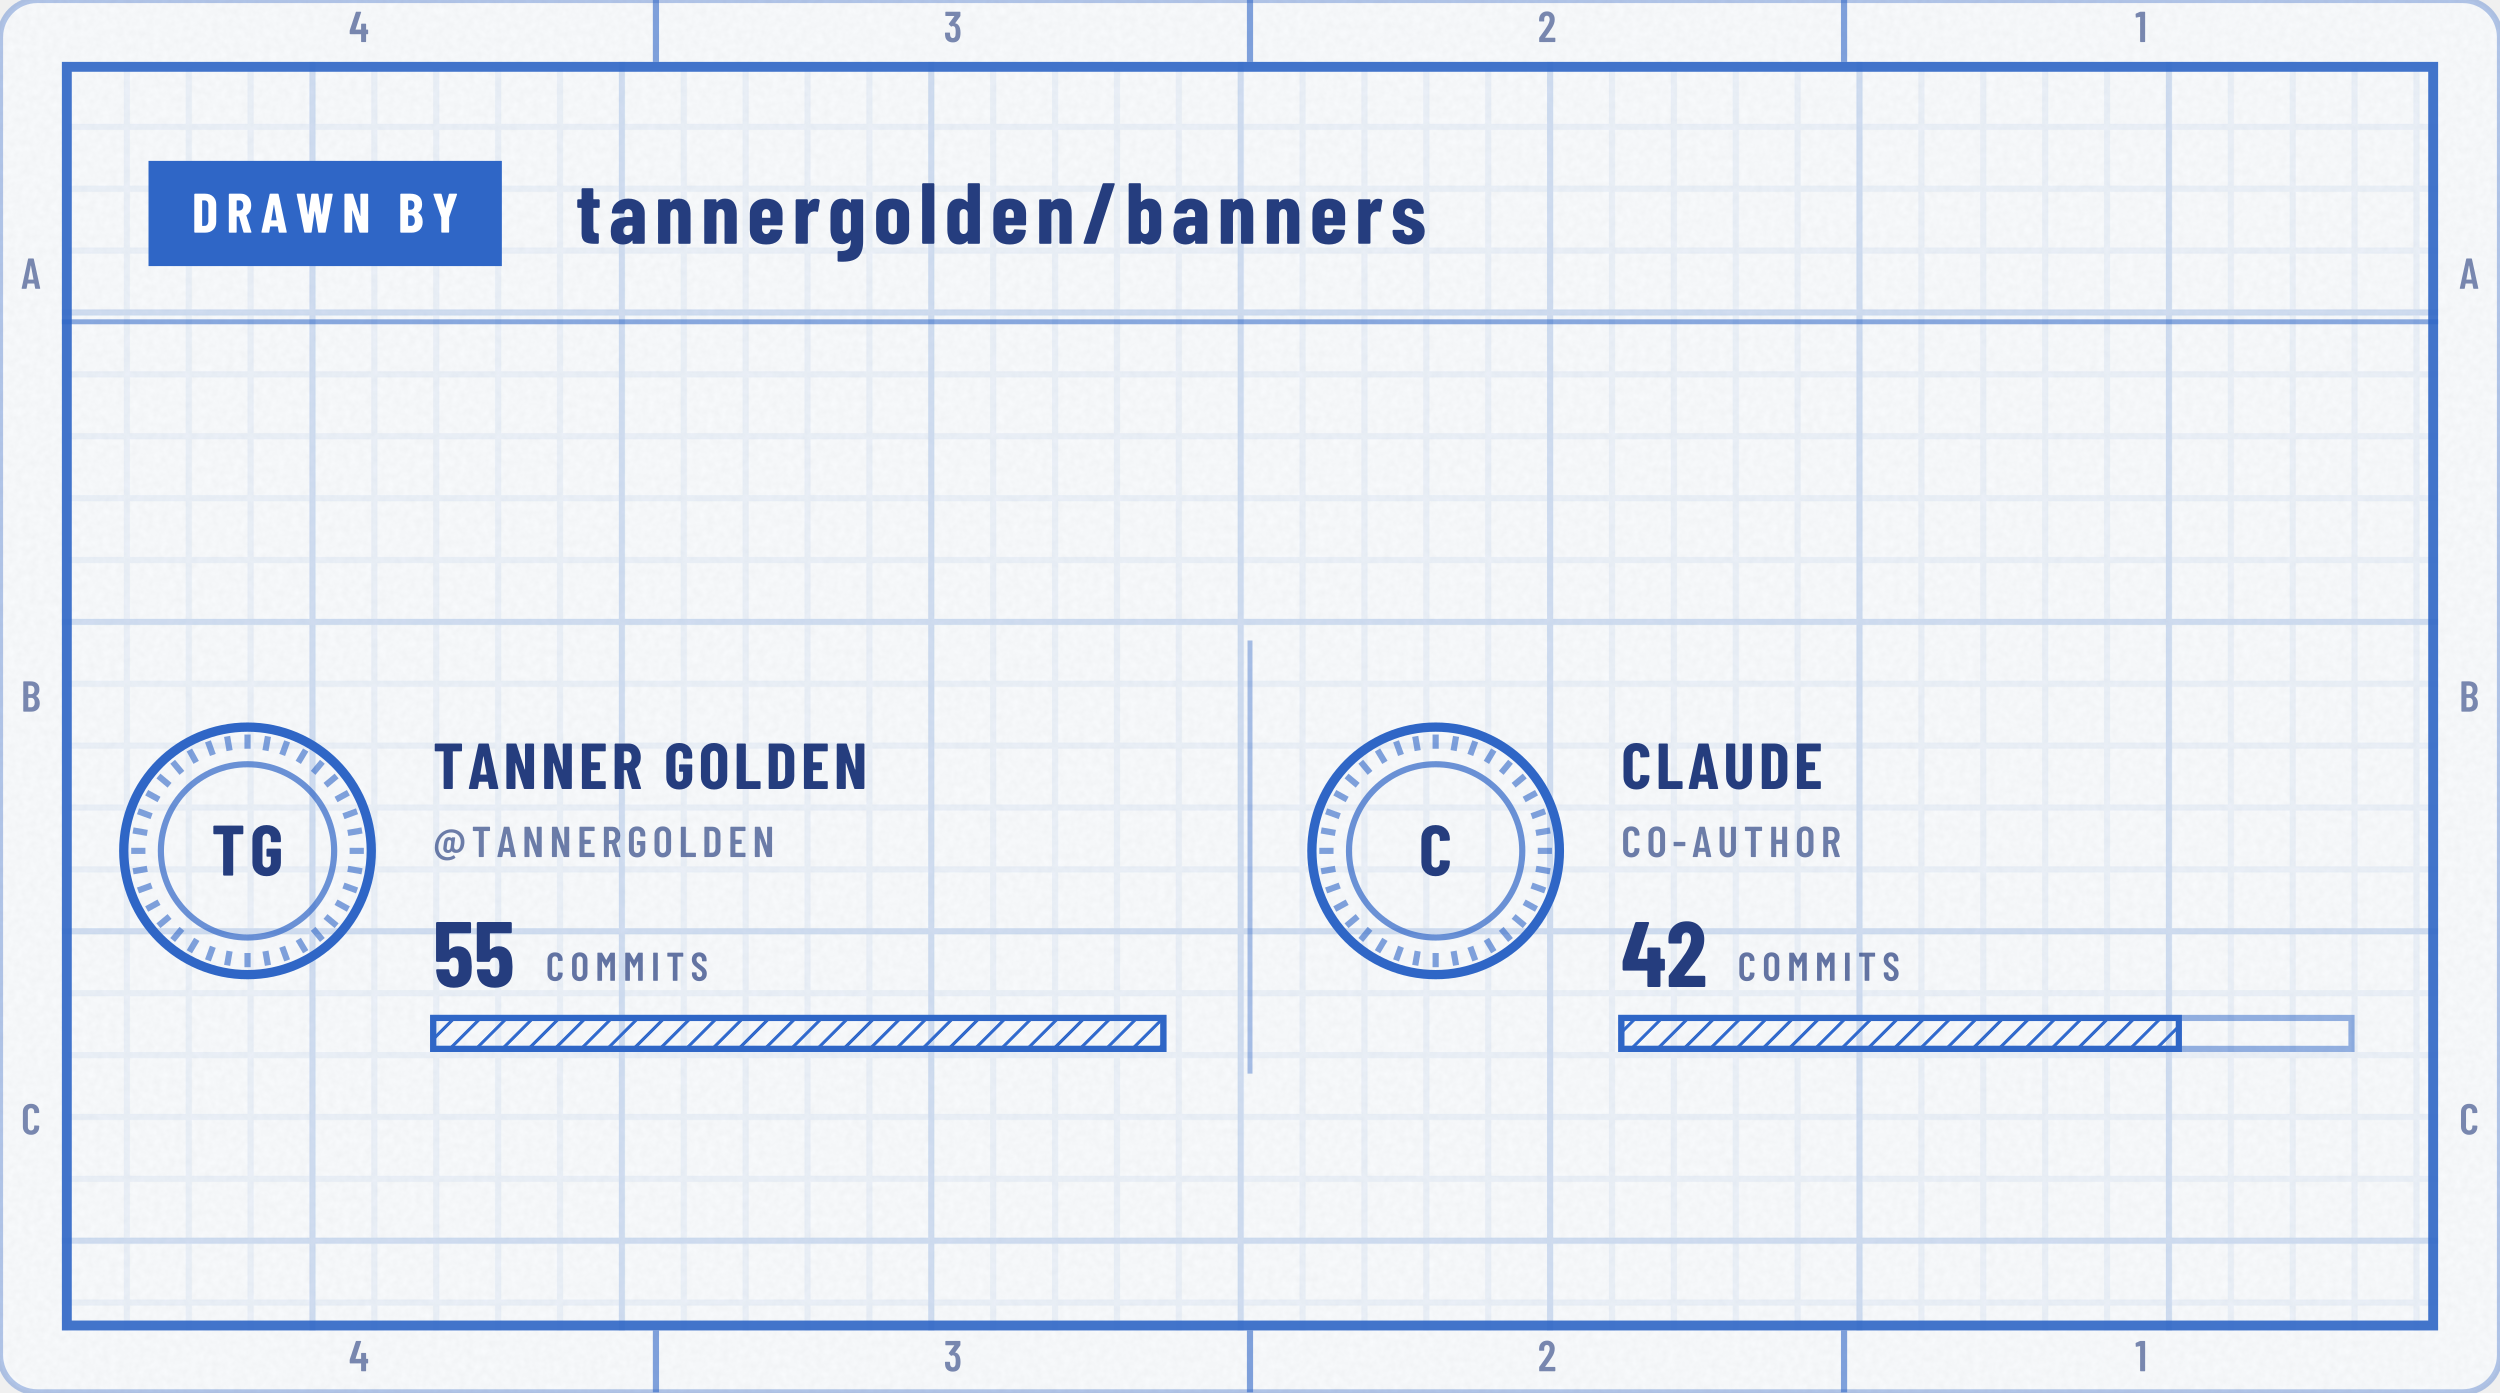
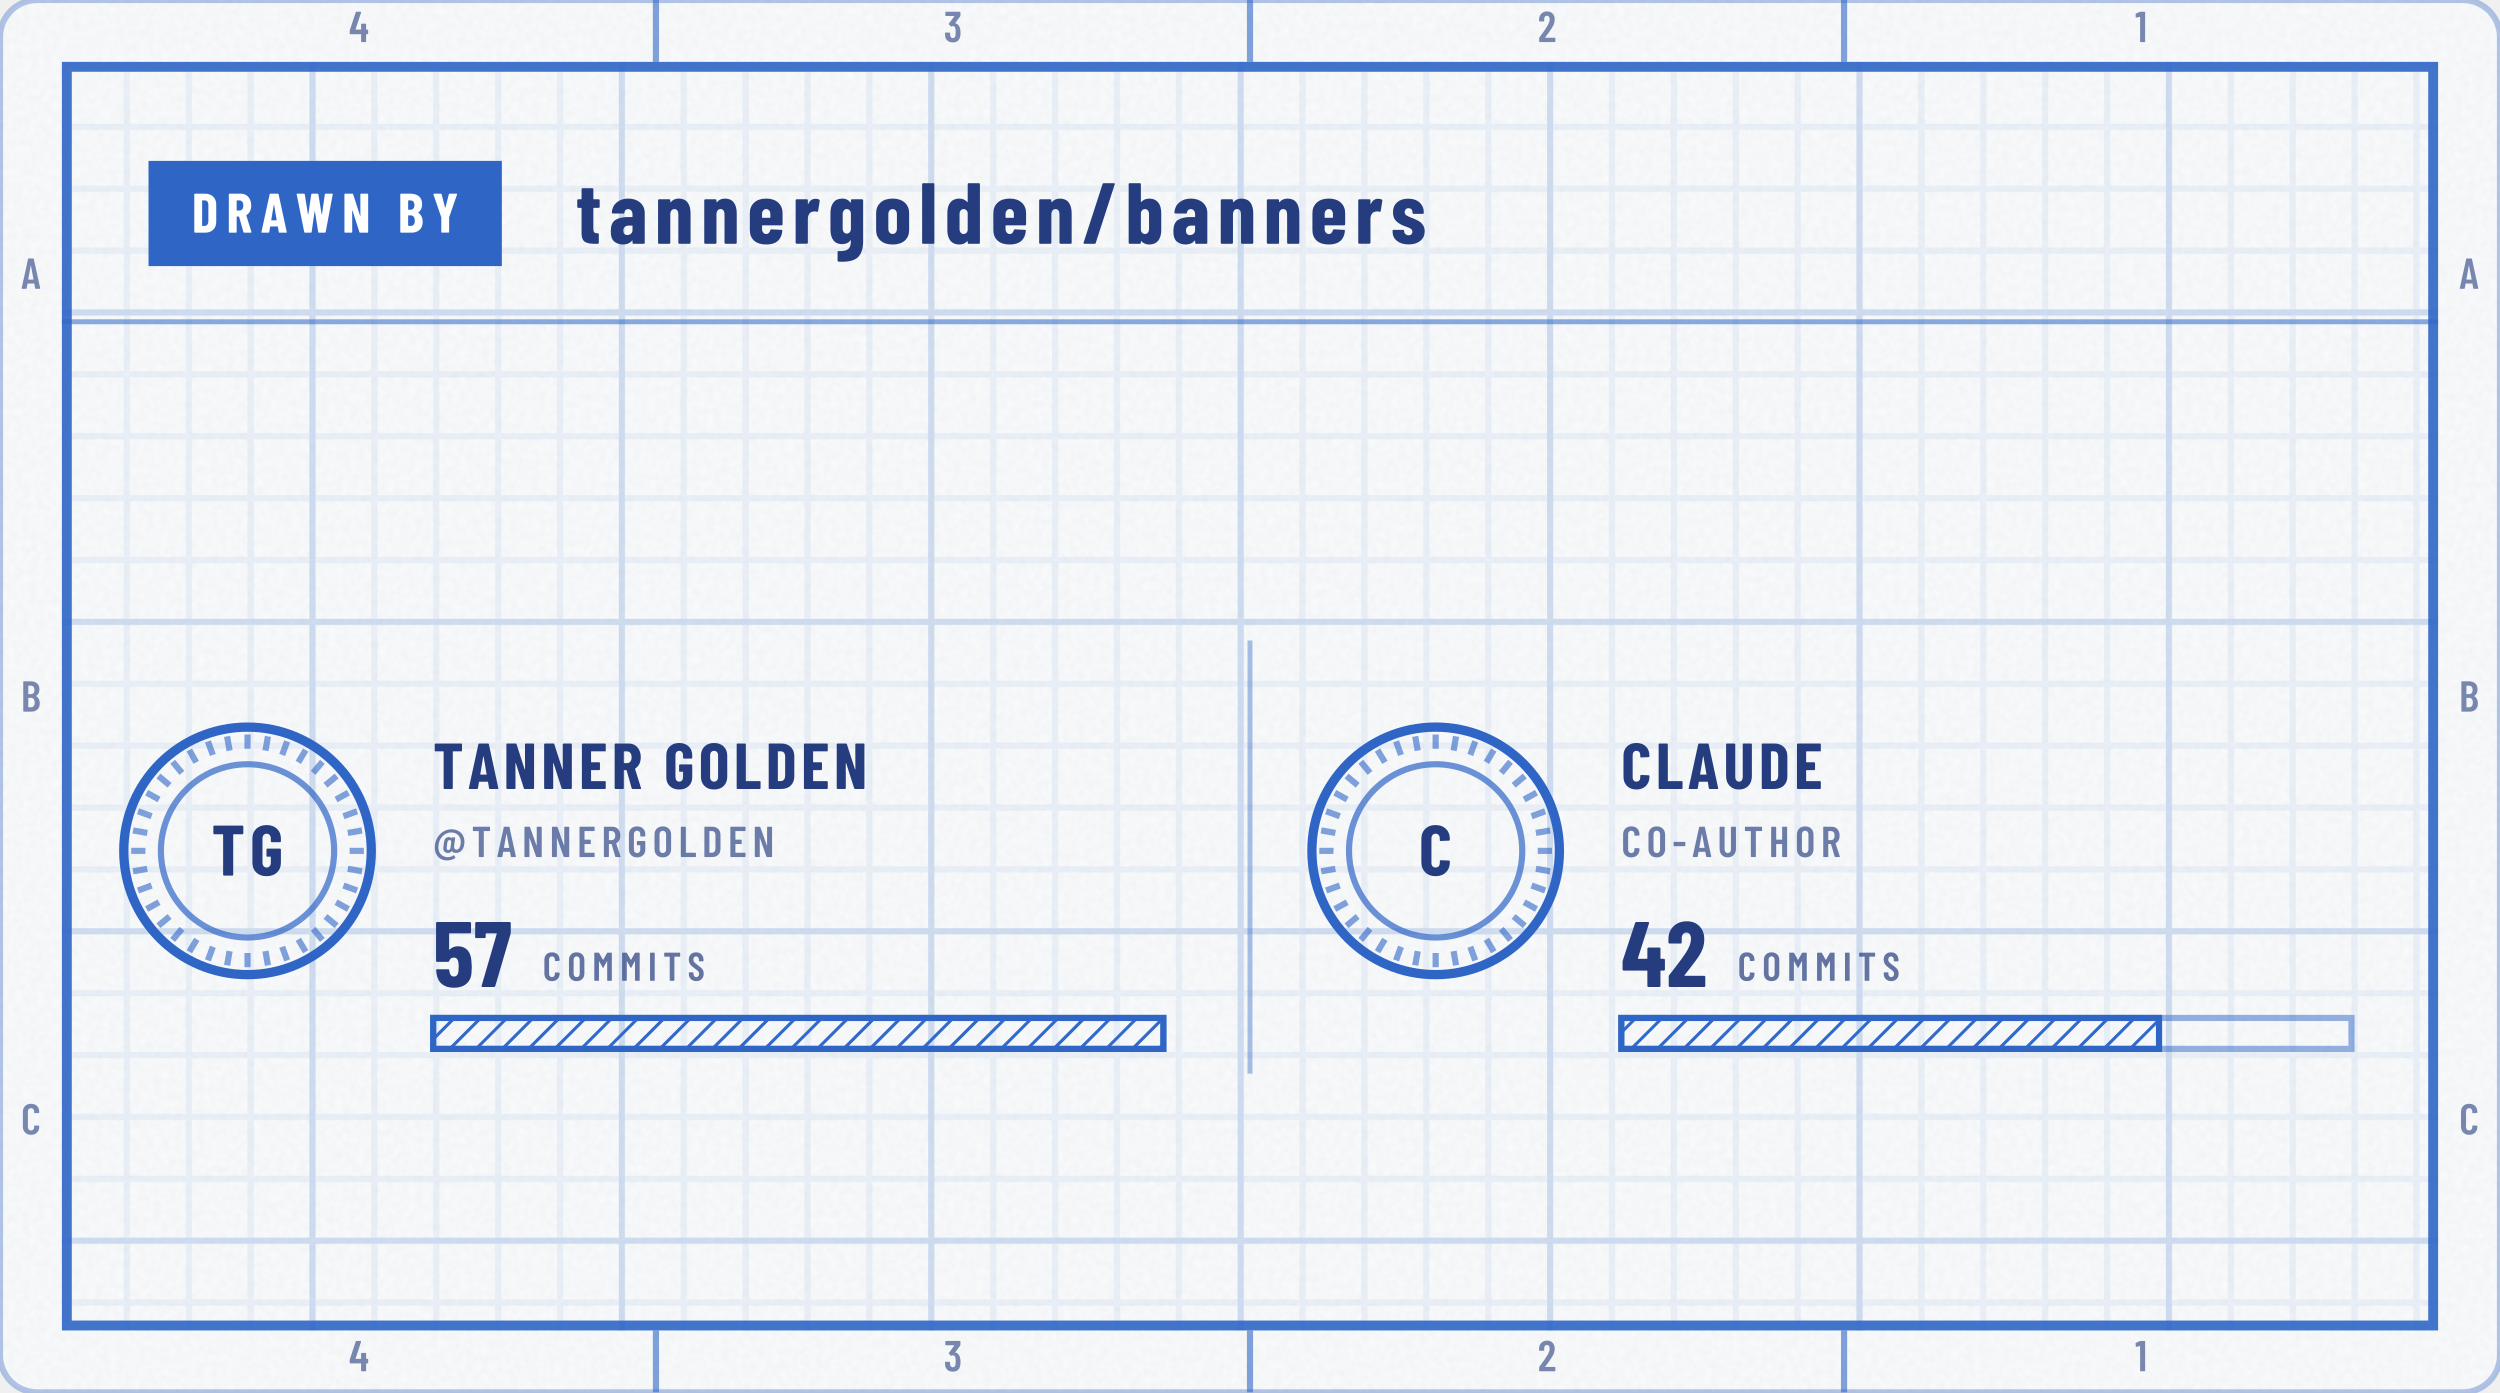
<svg xmlns="http://www.w3.org/2000/svg" width="404" height="225" viewBox="0 0 404 225" role="img" aria-labelledby="t d">
  <defs>
    <clipPath id="kc1">
      <rect x="0" y="0" width="404" height="225" rx="6" />
    </clipPath>
    <filter id="kn2" x="0" y="0" width="100%" height="100%">
      <feTurbulence type="fractalNoise" baseFrequency=".85" numOctaves="2" stitchTiles="stitch" />
      <feColorMatrix values="0 0 0 0 0 0 0 0 0 0 0 0 0 0 0 0 0 0 0.035 0" />
    </filter>
    <pattern id="kp3" width="10" height="10" patternUnits="userSpaceOnUse">
      <path d="M10 .5H.5V10" fill="none" stroke="#2F66C6" stroke-opacity="0.07" />
    </pattern>
    <pattern id="kp4" width="50" height="50" patternUnits="userSpaceOnUse">
      <path d="M50 .5H.5V50" fill="none" stroke="#2F66C6" stroke-opacity="0.14" />
    </pattern>
    <clipPath id="kc5">
      <rect x="10" y="10" width="384" height="205" />
    </clipPath>
    <pattern id="kh6" width="3" height="3" patternUnits="userSpaceOnUse" patternTransform="rotate(45)">
      <path d="M0 0V3" stroke="#2F66C6" stroke-width="1" stroke-opacity="1" />
    </pattern>
    <path id="m45" d="M27 263V339Q27 344 30 348Q34 351 39 351H286Q291 351 294 348Q298 344 298 339V263Q298 258 294 254Q291 251 286 251H39Q34 251 30 254Q27 258 27 263Z" />
    <path id="m49" d="M122 700H218Q223 700 226 696Q230 693 230 688V12Q230 7 226 4Q223 0 218 0H126Q121 0 118 4Q114 7 114 12V576Q114 578 112 580Q111 582 109 581L27 565H24Q13 565 13 576L10 643Q10 653 18 657L107 697Q114 700 122 700Z" />
    <path id="m50" d="M173 100H392Q397 100 400 96Q404 93 404 88V12Q404 7 400 4Q397 0 392 0H43Q38 0 34 4Q31 7 31 12V92Q31 101 36 107L75 160Q114 212 152 266Q189 320 215 363Q273 459 273 522Q273 562 256 585Q238 608 209 608Q180 608 163 586Q146 563 147 526V487Q147 482 144 478Q140 475 135 475H41Q36 475 32 478Q29 482 29 487V530Q33 610 84 659Q134 708 214 708Q293 708 342 656Q390 605 390 521Q390 471 373 422Q356 373 319 317Q294 277 260 229Q225 181 214 166Q184 126 170 106Q168 104 169 102Q170 100 173 100Z" />
    <path id="m51" d="M387 218Q387 169 380 134Q368 66 326 29Q283 -8 210 -8Q134 -8 86 32Q38 73 32 143Q30 165 28 207Q28 219 40 219H132Q144 219 144 207Q146 173 148 156Q153 125 169 108Q185 92 210 92Q234 92 250 108Q266 123 271 152Q276 182 276 230Q276 281 269 315Q263 341 248 355Q233 369 210 369Q195 369 183 360Q177 356 174 356Q172 356 166 360L119 408Q115 412 115 417Q115 421 118 425L243 595Q245 597 244 599Q242 601 239 601H49Q44 601 40 604Q37 608 37 613V688Q37 693 40 696Q44 700 49 700H373Q378 700 382 696Q385 693 385 688V609Q385 602 380 594L266 438Q262 432 268 431Q309 426 338 392Q368 358 378 307Q387 267 387 218Z" />
    <path id="m52" d="M443 275V194Q443 189 440 186Q436 182 431 182H401Q396 182 396 177V12Q396 7 392 4Q389 0 384 0H292Q287 0 284 4Q280 7 280 12V177Q280 182 275 182H29Q24 182 20 186Q17 189 17 194V259Q17 268 19 274L158 690Q161 700 171 700H271Q277 700 280 696Q283 693 281 686L153 293Q152 287 157 287H275Q280 287 280 292V412Q280 417 284 420Q287 424 292 424H384Q389 424 392 420Q396 417 396 412V292Q396 287 401 287H431Q436 287 440 284Q443 280 443 275Z" />
    <path id="m64" d="M722 352Q722 327 719 301Q706 204 655 150Q604 95 529 95Q465 95 431 135Q427 138 424 134Q409 113 387 104Q365 94 343 94Q292 94 262 124Q233 154 233 201Q233 218 238 250L242 283Q244 307 250 347Q268 461 367 461Q380 461 394 456Q409 451 421 440Q428 435 428 442V444Q429 455 441 455H497Q509 455 508 442L484 258Q483 252 483 240Q483 206 499 188Q515 170 541 170Q577 170 602 206Q626 243 634 303Q637 326 637 346Q637 413 609 463Q581 513 530 540Q480 567 414 567Q342 567 279 530Q216 492 174 426Q132 359 122 275Q119 251 119 229Q119 156 149 104Q179 51 228 24Q277 -3 333 -3Q408 -3 468 39Q473 42 476 42Q482 42 485 36L511 -6Q513 -9 513 -14Q513 -19 508 -23Q472 -48 424 -63Q375 -78 319 -78Q239 -78 175 -42Q111 -5 74 62Q38 130 38 221Q38 253 42 280Q55 384 109 466Q163 549 246 595Q328 641 422 641Q510 641 578 605Q646 569 684 504Q722 438 722 352ZM400 212 403 233 404 243 414 326 416 343Q419 365 408 379Q398 393 379 393Q360 393 346 379Q332 365 329 343L326 322Q320 283 320 276L312 212Q311 188 321 174Q331 161 350 161Q369 161 382 175Q396 189 400 212Z" />
    <path id="m65" d="M325 11 306 116Q306 121 300 121H154Q148 121 148 116L129 11Q128 0 116 0H25Q11 0 14 13L162 689Q164 700 175 700H281Q292 700 294 689L442 13V9Q442 0 431 0H338Q326 0 325 11ZM171 212H282Q288 212 287 217L229 533Q228 536 226 536Q224 536 223 533L166 217Q165 212 171 212Z" />
    <path id="m66" d="M242 0H66Q61 0 58 4Q54 7 54 12V688Q54 693 58 696Q61 700 66 700H224Q319 700 373 652Q427 604 427 512Q427 409 354 365Q349 362 352 359Q391 334 413 292Q435 250 435 192Q435 100 382 50Q328 0 242 0ZM170 595V409Q170 404 175 404H226Q267 404 290 429Q313 454 313 500Q313 548 290 574Q267 600 226 600H175Q170 600 170 595ZM319 208Q319 260 296 290Q273 319 233 319H175Q170 319 170 314V106Q170 101 175 101H233Q273 101 296 129Q319 157 319 208Z" />
    <path id="m67" d="M42 180V521Q42 607 94 658Q145 708 230 708Q316 708 368 658Q420 607 420 521V509Q420 504 416 500Q413 496 408 496L315 492Q303 492 303 504V529Q303 564 283 586Q263 608 230 608Q198 608 178 586Q158 564 158 529V171Q158 136 178 114Q198 92 230 92Q263 92 283 114Q303 136 303 171V196Q303 201 306 204Q310 208 315 208L408 204Q413 204 416 200Q420 197 420 192V180Q420 95 368 44Q316 -8 230 -8Q145 -8 94 44Q42 95 42 180Z" />
    <path id="m68" d="M54 12V688Q54 693 58 696Q61 700 66 700H237Q323 700 374 648Q426 596 426 509V191Q426 104 374 52Q323 0 237 0H66Q61 0 58 4Q54 7 54 12ZM175 100 235 101Q268 101 288 128Q309 154 310 198V502Q310 547 290 574Q269 600 234 600H175Q170 600 170 595V105Q170 100 175 100Z" />
    <path id="m69" d="M391 600H175Q170 600 170 595V406Q170 401 175 401H303Q308 401 312 398Q315 394 315 389V312Q315 307 312 304Q308 300 303 300H175Q170 300 170 295V105Q170 100 175 100H391Q396 100 400 96Q403 93 403 88V12Q403 7 400 4Q396 0 391 0H66Q61 0 58 4Q54 7 54 12V688Q54 693 58 696Q61 700 66 700H391Q396 700 400 696Q403 693 403 688V612Q403 607 400 604Q396 600 391 600Z" />
    <path id="m71" d="M42 173V527Q42 609 94 658Q145 708 230 708Q315 708 368 658Q420 609 420 526V487Q420 482 416 478Q413 475 408 475H316Q311 475 308 478Q304 482 304 487V528Q304 564 284 586Q263 608 230 608Q197 608 177 586Q157 564 157 528V172Q157 136 177 114Q197 92 230 92Q263 92 284 114Q304 136 304 172V268Q304 273 299 273H238Q233 273 230 276Q226 280 226 285V358Q226 363 230 366Q233 370 238 370H408Q413 370 416 366Q420 363 420 358V173Q420 91 368 42Q315 -8 230 -8Q145 -8 94 42Q42 91 42 173Z" />
    <path id="m72" d="M319 700H411Q416 700 420 696Q423 693 423 688V12Q423 7 420 4Q416 0 411 0H319Q314 0 310 4Q307 7 307 12V295Q307 300 302 300H175Q170 300 170 295V12Q170 7 166 4Q163 0 158 0H66Q61 0 58 4Q54 7 54 12V688Q54 693 58 696Q61 700 66 700H158Q163 700 166 696Q170 693 170 688V406Q170 401 175 401H302Q307 401 307 406V688Q307 693 310 696Q314 700 319 700Z" />
    <path id="m73" d="M54 12V688Q54 693 58 696Q61 700 66 700H158Q163 700 166 696Q170 693 170 688V12Q170 7 166 4Q163 0 158 0H66Q61 0 58 4Q54 7 54 12Z" />
    <path id="m76" d="M54 12V688Q54 693 58 696Q61 700 66 700H158Q163 700 166 696Q170 693 170 688V105Q170 100 175 100H391Q396 100 400 96Q403 93 403 88V12Q403 7 400 4Q396 0 391 0H66Q61 0 58 4Q54 7 54 12Z" />
    <path id="m77" d="M383 700H475Q480 700 484 696Q487 693 487 688V12Q487 7 484 4Q480 0 475 0H383Q378 0 374 4Q371 7 371 12V484Q371 488 369 488Q367 488 365 485L278 327Q273 319 269 319Q265 319 260 327L173 485Q171 488 169 488Q167 488 167 484V12Q167 7 164 4Q160 0 155 0H63Q58 0 54 4Q51 7 51 12V688Q51 693 54 696Q58 700 63 700H155Q165 700 170 692L267 521Q270 517 273 521L368 692Q373 700 383 700Z" />
    <path id="m78" d="M350 700H441Q446 700 450 696Q453 693 453 688V12Q453 7 450 4Q446 0 441 0H336Q326 0 323 10L174 434Q173 437 170 436Q168 436 168 433L169 12Q169 7 166 4Q162 0 157 0H66Q61 0 58 4Q54 7 54 12V688Q54 693 58 696Q61 700 66 700H169Q179 700 182 690L332 269Q333 266 336 266Q338 267 338 270V688Q338 693 342 696Q345 700 350 700Z" />
    <path id="m79" d="M42 182V518Q42 604 94 656Q147 708 233 708Q319 708 372 656Q425 604 425 518V182Q425 96 372 44Q319 -8 233 -8Q147 -8 94 44Q42 96 42 182ZM309 177V523Q309 561 288 584Q267 608 233 608Q199 608 178 584Q158 561 158 523V177Q158 139 178 116Q199 92 233 92Q267 92 288 116Q309 139 309 177Z" />
    <path id="m82" d="M318 10 233 297Q231 301 228 301H175Q170 301 170 296V12Q170 7 166 4Q163 0 158 0H66Q61 0 58 4Q54 7 54 12V688Q54 693 58 696Q61 700 66 700H254Q307 700 348 674Q388 649 410 602Q433 556 433 496Q433 434 409 389Q385 344 342 321Q338 320 339 315L437 14Q438 12 438 9Q438 0 427 0H331Q321 0 318 10ZM170 595V396Q170 391 175 391H236Q272 391 294 419Q317 447 317 495Q317 543 294 572Q272 600 236 600H175Q170 600 170 595Z" />
    <path id="m83" d="M34 173V199Q34 204 38 208Q41 211 46 211H137Q142 211 146 208Q149 204 149 199V179Q149 140 168 116Q188 92 219 92Q250 92 270 114Q290 137 290 174Q290 200 279 219Q268 238 248 255Q228 272 184 304Q134 340 104 368Q73 396 52 436Q32 475 32 527Q32 610 82 659Q132 708 214 708Q297 708 348 656Q399 605 399 520V496Q399 491 396 488Q392 484 387 484H297Q292 484 288 488Q285 491 285 496V522Q285 561 266 584Q246 608 214 608Q184 608 165 586Q146 565 146 527Q146 491 166 466Q187 441 247 397Q308 352 339 324Q370 295 387 261Q404 227 404 180Q404 95 353 44Q302 -8 219 -8Q136 -8 85 42Q34 92 34 173Z" />
    <path id="m84" d="M425 688V612Q425 607 422 604Q418 600 413 600H286Q281 600 281 595V12Q281 7 278 4Q274 0 269 0H177Q172 0 168 4Q165 7 165 12V595Q165 600 160 600H40Q35 600 32 604Q28 607 28 612V688Q28 693 32 696Q35 700 40 700H413Q418 700 422 696Q425 693 425 688Z" />
    <path id="m85" d="M50 194V688Q50 693 54 696Q57 700 62 700H154Q159 700 162 696Q166 693 166 688V182Q166 142 186 117Q206 92 239 92Q272 92 292 117Q312 142 312 182V688Q312 693 316 696Q319 700 324 700H416Q421 700 424 696Q428 693 428 688V194Q428 103 376 48Q324 -8 239 -8Q153 -8 102 48Q50 103 50 194Z" />
    <path id="n47" d="M18 14 237 690Q240 700 250 700H367Q373 700 376 696Q379 693 377 686L158 10Q155 0 145 0H28Q22 0 19 4Q16 7 18 14Z" />
    <path id="n50" d="M200 121H409Q414 121 418 118Q421 114 421 109V12Q421 7 418 4Q414 0 409 0H39Q34 0 30 4Q27 7 27 12V113Q27 122 32 128Q72 181 88 200Q176 313 213 371Q267 457 267 516Q267 550 254 568Q240 587 217 587Q194 587 180 568Q166 550 167 521V480Q167 475 164 472Q160 468 155 468H36Q31 468 28 472Q24 475 24 480V527Q28 609 83 658Q138 708 223 708Q307 708 358 655Q410 602 410 515Q410 463 394 416Q377 369 340 315Q312 274 244 187L197 127Q195 125 196 123Q197 121 200 121Z" />
    <path id="n52" d="M470 292V189Q470 184 466 180Q463 177 458 177H427Q422 177 422 172V12Q422 7 418 4Q415 0 410 0H293Q288 0 284 4Q281 7 281 12V172Q281 177 276 177H26Q21 177 18 180Q14 184 14 189V271Q14 280 16 286L149 690Q152 700 162 700H289Q295 700 298 696Q301 693 299 686L179 310Q178 304 183 304H276Q281 304 281 309V413Q281 418 284 422Q288 425 293 425H410Q415 425 418 422Q422 418 422 413V309Q422 304 427 304H458Q463 304 466 300Q470 297 470 292Z" />
    <path id="n53" d="M416 218Q416 185 413 155Q409 78 358 35Q308 -8 223 -8Q143 -8 94 32Q45 72 35 151L32 179Q32 191 44 191H161Q173 191 174 179Q174 173 176 163Q185 113 223 113Q243 113 256 126Q268 140 272 164Q275 190 275 219Q275 240 271 270Q267 293 254 305Q242 317 223 317Q185 317 174 282Q171 271 161 271H43Q38 271 34 274Q31 278 31 283V688Q31 693 34 696Q38 700 43 700H396Q401 700 404 696Q408 693 408 688V591Q408 586 404 582Q401 579 396 579H177Q172 579 172 574V406Q172 403 174 402Q176 401 178 404Q195 421 218 430Q241 439 267 439Q331 439 370 397Q408 355 412 280Q416 242 416 218Z" />
+     <path id="n55" d="M83 14 246 573Q248 579 242 579H132Q127 579 127 574V539Q127 534 124 530Q120 527 115 527H25Q20 527 16 530Q13 534 13 539L14 688Q14 693 18 696Q21 700 26 700H385Q390 700 394 696Q397 693 397 688V586Q397 582 395 572L230 10Q227 0 217 0H93Q87 0 84 4Q81 8 83 14Z" />
    <path id="n65" d="M325 11 309 107Q309 112 303 112H176Q170 112 170 107L154 11Q153 0 141 0H24Q11 0 14 13L161 689Q163 700 174 700H309Q320 700 322 689L468 13L469 9Q469 0 458 0H338Q326 0 325 11ZM194 221H284Q289 221 288 226L241 499Q240 502 238 502Q236 502 235 499L190 226Q190 221 194 221Z" />
    <path id="n66" d="M245 0H56Q51 0 48 4Q44 7 44 12V688Q44 693 48 696Q51 700 56 700H223Q323 700 380 652Q436 604 436 509Q436 410 368 365Q364 362 367 359Q446 303 446 193Q446 100 390 50Q334 0 245 0ZM185 574V417Q185 412 190 412H226Q260 412 279 434Q298 455 298 494Q298 535 280 557Q261 579 226 579H190Q185 579 185 574ZM305 214Q305 258 286 284Q267 310 235 310H190Q185 310 185 305V127Q185 122 190 122H234Q267 122 286 146Q305 170 305 214Z" />
    <path id="n67" d="M34 189V513Q34 602 88 655Q143 708 233 708Q324 708 378 655Q433 602 433 513V502Q433 497 430 494Q426 490 421 490L304 485Q292 485 292 496V522Q292 551 276 569Q260 587 233 587Q207 587 191 569Q175 551 175 522V177Q175 148 191 130Q207 113 233 113Q260 113 276 130Q292 148 292 177V204Q292 209 296 212Q299 216 304 216L421 211Q426 211 430 208Q433 204 433 199V189Q433 99 378 46Q323 -8 233 -8Q143 -8 88 46Q34 99 34 189Z" />
    <path id="n68" d="M44 12V688Q44 693 48 696Q51 700 56 700H237Q328 700 383 647Q438 594 438 506V194Q438 106 383 53Q328 0 237 0H56Q51 0 48 4Q44 7 44 12ZM190 121 235 122Q262 123 279 145Q296 167 297 203V497Q297 535 280 557Q263 579 234 579H190Q185 579 185 574V126Q185 121 190 121Z" />
    <path id="n69" d="M399 579H190Q185 579 185 574V416Q185 411 190 411H310Q315 411 318 408Q322 404 322 399V302Q322 297 318 294Q315 290 310 290H190Q185 290 185 285V126Q185 121 190 121H399Q404 121 408 118Q411 114 411 109V12Q411 7 408 4Q404 0 399 0H56Q51 0 48 4Q44 7 44 12V688Q44 693 48 696Q51 700 56 700H399Q404 700 408 696Q411 693 411 688V591Q411 586 408 582Q404 579 399 579Z" />
    <path id="n71" d="M34 181V519Q34 605 88 656Q143 708 233 708Q323 708 378 656Q433 604 433 518V480Q433 475 430 472Q426 468 421 468H304Q299 468 296 472Q292 475 292 480V520Q292 550 276 568Q260 587 233 587Q207 587 191 568Q175 550 175 520V180Q175 150 191 132Q207 113 233 113Q260 113 276 132Q292 150 292 180V260Q292 265 287 265H243Q238 265 234 268Q231 272 231 277V366Q231 371 234 374Q238 378 243 378H421Q426 378 430 374Q433 371 433 366V181Q433 95 378 44Q323 -8 233 -8Q143 -8 88 44Q34 95 34 181Z" />
    <path id="n76" d="M44 12V688Q44 693 48 696Q51 700 56 700H173Q178 700 182 696Q185 693 185 688V126Q185 121 190 121H400Q405 121 408 118Q412 114 412 109V12Q412 7 408 4Q405 0 400 0H56Q51 0 48 4Q44 7 44 12Z" />
    <path id="n78" d="M342 700H458Q463 700 466 696Q470 693 470 688V12Q470 7 466 4Q463 0 458 0H326Q316 0 313 10L189 397Q188 400 186 400Q183 399 183 396L184 12Q184 7 180 4Q177 0 172 0H56Q51 0 48 4Q44 7 44 12V688Q44 693 48 696Q51 700 56 700H187Q197 700 200 690L325 303Q326 300 328 300Q331 301 331 304L330 688Q330 693 334 696Q337 700 342 700Z" />
    <path id="n79" d="M34 190V510Q34 600 89 654Q144 708 236 708Q328 708 384 654Q439 600 439 510V190Q439 100 384 46Q328 -8 236 -8Q144 -8 89 46Q34 100 34 190ZM298 184V516Q298 548 281 568Q264 587 236 587Q208 587 192 568Q175 548 175 516V184Q175 152 192 132Q208 113 236 113Q264 113 281 132Q298 152 298 184Z" />
    <path id="n82" d="M306 10 229 286Q227 290 224 290H190Q185 290 185 285V12Q185 7 182 4Q178 0 173 0H56Q51 0 48 4Q44 7 44 12V688Q44 693 48 696Q51 700 56 700H258Q313 700 356 674Q399 647 422 599Q446 551 446 489Q446 430 424 385Q401 340 361 315Q359 314 358 312Q357 311 358 309L450 14L451 10Q451 0 440 0H320Q309 0 306 10ZM185 574V403Q185 398 190 398H235Q266 398 286 422Q305 447 305 488Q305 530 286 554Q266 579 235 579H190Q185 579 185 574Z" />
    <path id="n84" d="M444 688V591Q444 586 440 582Q437 579 432 579H307Q302 579 302 574V12Q302 7 298 4Q295 0 290 0H173Q168 0 164 4Q161 7 161 12V574Q161 579 156 579H36Q31 579 28 582Q24 586 24 591V688Q24 693 28 696Q31 700 36 700H432Q437 700 440 696Q444 693 444 688Z" />
    <path id="n85" d="M41 199V688Q41 693 44 696Q48 700 53 700H170Q175 700 178 696Q182 693 182 688V185Q182 153 198 133Q214 113 240 113Q266 113 282 133Q297 153 297 185V688Q297 693 300 696Q304 700 309 700H426Q431 700 434 696Q438 693 438 688V199Q438 105 384 48Q329 -8 240 -8Q150 -8 96 48Q41 105 41 199Z" />
    <path id="n87" d="M156 11 21 687 20 691Q20 700 31 700H153Q165 700 166 689L223 329Q224 325 226 325Q228 325 229 329L283 689Q284 700 296 700H397Q409 700 410 689L469 329Q470 325 472 325Q474 325 475 329L526 689Q527 700 539 700H657Q670 700 668 687L541 11Q540 0 528 0H420Q408 0 407 11L348 381Q347 385 345 385Q343 385 342 381L289 11Q288 0 276 0H169Q158 0 156 11Z" />
    <path id="n89" d="M166 13V273L165 279L25 686Q24 688 24 691Q24 700 35 700H158Q169 700 172 690L234 451Q235 448 237 448Q239 448 240 451L302 690Q305 700 316 700H439Q445 700 448 696Q451 693 449 686L308 279L307 273V13Q307 8 304 4Q300 1 295 1H178Q173 1 170 4Q166 8 166 13Z" />
    <path id="n97" d="M415 355V12Q415 7 412 4Q408 0 403 0H286Q281 0 278 4Q274 7 274 12V34Q274 37 272 38Q270 39 268 36Q235 -6 166 -8Q108 -8 66 24Q23 56 23 146Q23 239 74 274Q126 309 223 309H269Q274 309 274 314V339Q274 366 260 384Q245 401 223 401Q206 401 194 390Q183 380 180 361Q179 349 167 349L47 350Q35 350 35 362Q40 435 92 478Q144 522 224 522Q309 522 362 476Q415 430 415 355ZM274 158V205Q274 210 269 210H228Q201 210 184 194Q168 179 168 152Q168 127 180 114Q193 101 214 101Q237 101 256 116Q274 132 274 158Z" />
    <path id="n98" d="M414 354V160Q414 81 379 36Q344 -8 275 -8Q219 -8 185 30Q183 32 181 32Q179 31 179 28V12Q179 7 176 4Q172 0 167 0H50Q45 0 42 4Q38 7 38 12V688Q38 693 42 696Q45 700 50 700H167Q172 700 176 696Q179 693 179 688V485Q179 483 181 483Q185 483 189 488Q223 522 275 522Q343 522 378 478Q414 435 414 354ZM226 401Q208 401 195 389Q182 377 179 357V157Q182 137 195 125Q208 113 226 113Q247 113 260 129Q273 145 273 170V344Q273 369 260 385Q247 401 226 401Z" />
    <path id="n100" d="M278 700H395Q400 700 404 696Q407 693 407 688V12Q407 7 404 4Q400 0 395 0H278Q273 0 270 4Q266 7 266 12V28Q266 31 264 32Q262 32 260 30Q226 -8 170 -8Q101 -8 66 36Q31 81 31 160V354Q31 435 66 478Q102 522 170 522Q192 522 216 514Q240 505 260 483Q262 481 264 482Q266 482 266 485V688Q266 693 270 696Q273 700 278 700ZM266 157V357Q263 377 250 389Q237 401 219 401Q198 401 185 385Q172 369 172 344V170Q172 145 185 129Q198 113 219 113Q237 113 250 125Q263 137 266 157Z" />
    <path id="n101" d="M397 213H177Q172 213 172 208V171Q172 146 186 130Q199 113 220 113Q239 113 251 126Q263 138 267 157Q270 167 280 167L395 161Q400 161 404 158Q407 154 406 148Q399 71 352 32Q306 -8 220 -8Q131 -8 81 36Q31 81 31 160V354Q31 430 82 476Q132 522 220 522Q308 522 358 476Q409 430 409 354V225Q409 220 406 216Q402 213 397 213ZM172 344V305Q172 300 177 300H263Q268 300 268 305V344Q268 369 254 385Q241 401 220 401Q199 401 186 385Q172 369 172 344Z" />
    <path id="n103" d="M279 514H396Q401 514 404 510Q408 507 408 502V24Q408 -87 356 -147Q303 -207 167 -207Q140 -207 125 -206Q113 -205 113 -193V-95Q113 -82 126 -84Q185 -86 216 -72Q246 -59 256 -32Q267 -5 267 39Q267 42 265 42Q263 42 261 39Q243 15 218 6Q192 -4 168 -4Q99 -4 65 40Q31 85 31 164V354Q31 435 66 478Q100 522 168 522Q229 522 261 477Q263 474 265 475Q267 476 267 479V502Q267 507 270 510Q274 514 279 514ZM267 175V344Q267 369 254 385Q240 401 219 401Q198 401 185 385Q172 369 172 344V175Q172 150 185 134Q198 118 219 118Q240 118 254 134Q267 150 267 175Z" />
    <path id="n108" d="M34 12V688Q34 693 38 696Q41 700 46 700H163Q168 700 172 696Q175 693 175 688V12Q175 7 172 4Q168 0 163 0H46Q41 0 38 4Q34 7 34 12Z" />
    <path id="n110" d="M413 351V12Q413 7 410 4Q406 0 401 0H284Q279 0 276 4Q272 7 272 12V340Q272 369 260 385Q249 401 227 401Q204 401 192 384Q179 368 179 338V12Q179 7 176 4Q172 0 167 0H50Q45 0 42 4Q38 7 38 12V502Q38 507 42 510Q45 514 50 514H167Q172 514 176 510Q179 507 179 502V483Q179 480 182 480Q184 480 188 484Q220 522 277 522Q345 522 379 477Q413 432 413 351Z" />
    <path id="n111" d="M31 160V354Q31 430 82 476Q133 522 221 522Q310 522 361 476Q412 430 412 354V160Q412 82 362 37Q311 -8 221 -8Q132 -8 82 37Q31 82 31 160ZM271 171V344Q271 369 257 385Q243 401 221 401Q199 401 186 385Q172 369 172 344V171Q172 146 186 130Q199 114 221 114Q243 114 257 130Q271 146 271 171Z" />
    <path id="n114" d="M310 510Q318 505 316 495L297 378Q296 367 283 370Q272 374 256 374Q241 374 230 370Q207 366 193 342Q179 319 179 288V13Q179 8 176 4Q172 1 167 1H50Q45 1 42 4Q38 8 38 13V502Q38 507 42 510Q45 514 50 514H167Q172 514 176 510Q179 507 179 502V463Q179 459 180 458Q182 458 184 461Q211 520 268 520Q295 520 310 510Z" />
    <path id="n115" d="M24 142V149Q24 154 28 158Q31 161 36 161H146Q151 161 154 158Q158 154 158 149V146Q158 125 173 112Q188 98 210 98Q230 98 242 110Q253 121 253 139Q253 161 234 174Q215 186 192 194Q168 203 159 206Q104 226 66 262Q29 297 29 364Q29 437 77 479Q125 521 205 521Q288 521 336 477Q385 433 385 358Q385 353 382 350Q378 346 373 346H266Q261 346 258 350Q254 353 254 358V366Q254 386 242 398Q229 411 209 411Q188 411 176 398Q164 384 164 366Q164 342 184 328Q205 315 247 299Q290 283 320 266Q351 250 373 220Q395 189 395 143Q395 74 344 34Q294 -7 210 -7Q125 -7 74 34Q24 74 24 142Z" />
    <path id="n116" d="M260 415H204Q199 415 199 410V172Q199 143 210 132Q221 121 243 122H250Q255 122 258 118Q262 115 262 110V12Q262 7 258 4Q255 0 250 0H210Q137 0 100 24Q63 49 63 118V410Q63 415 58 415H25Q20 415 16 418Q13 422 13 427V502Q13 507 16 510Q20 514 25 514H58Q63 514 63 519V630Q63 635 66 638Q70 642 75 642H187Q192 642 196 638Q199 635 199 630V519Q199 514 204 514H260Q265 514 268 510Q272 507 272 502V427Q272 422 268 418Q265 415 260 415Z" />
  </defs>
  <rect y="0" width="404" height="225" rx="6" fill="#FFFFFF" stroke="#2F66C6" stroke-opacity=".35" />
  <rect y="0" width="404" height="225" rx="6" fill="#2F66C6" fill-opacity=".03" />
  <rect y="0" width="404" height="225" clip-path="url(#kc1)" filter="url(#kn2)" />
  <g clip-path="url(#kc5)">
    <rect y="0" width="404" height="225" fill="url(#kp3)" />
    <rect y="0" width="404" height="225" fill="url(#kp4)" />
  </g>
  <rect x="10.8" y="10.8" width="382.4" height="203.4" fill="none" stroke="#2F66C6" stroke-opacity="0.9" stroke-width="1.6" />
  <path d="M106 0V10M106 215V225M202 0V10M202 215V225M298 0V10M298 215V225" stroke="#2F66C6" stroke-opacity="0.6" />
  <g transform="scale(0.007 -0.007)" fill="#253D7E" fill-opacity="0.6">
    <use href="#m52" x="8056" y="-971" />
    <use href="#m52" x="8056" y="-31657" />
    <use href="#m51" x="21787" y="-971" />
    <use href="#m51" x="21787" y="-31657" />
    <use href="#m50" x="35502" y="-971" />
    <use href="#m50" x="35502" y="-31657" />
    <use href="#m49" x="49292" y="-971" />
    <use href="#m49" x="49292" y="-31657" />
    <use href="#m65" x="486" y="-6667" />
    <use href="#m65" x="56772" y="-6667" />
    <use href="#m66" x="483" y="-16429" />
    <use href="#m66" x="56769" y="-16429" />
    <use href="#m67" x="486" y="-26190" />
    <use href="#m67" x="56772" y="-26190" />
  </g>
  <rect x="24" y="26" width="57.1" height="17" fill="#2F66C6" />
  <g transform="translate(31 37.6) scale(0.009 -0.009)" fill="#FFFFFF">
    <use href="#n68" x="0" />
    <use href="#n82" x="620" />
    <use href="#n65" x="1236" />
    <use href="#n87" x="1862" />
    <use href="#n78" x="2696" />
    <use href="#n66" x="3699" />
    <use href="#n89" x="4313" />
  </g>
  <g transform="translate(93.1 39.4) scale(0.014 -0.014)" fill="#253D7E">
    <use href="#n116" x="0" />
    <use href="#n97" x="377" />
    <use href="#n110" x="908" />
    <use href="#n110" x="1441" />
    <use href="#n101" x="1974" />
    <use href="#n114" x="2496" />
    <use href="#n103" x="2905" />
    <use href="#n111" x="3432" />
    <use href="#n108" x="3960" />
    <use href="#n100" x="4254" />
    <use href="#n101" x="4785" />
    <use href="#n110" x="5307" />
    <use href="#n47" x="5840" />
    <use href="#n98" x="6340" />
    <use href="#n97" x="6871" />
    <use href="#n110" x="7403" />
    <use href="#n110" x="7935" />
    <use href="#n101" x="8468" />
    <use href="#n114" x="8990" />
    <use href="#n115" x="9400" />
  </g>
  <path d="M10 52H394" fill="none" stroke="#2F66C6" stroke-opacity="0.55" stroke-width=".8" />
  <circle cx="40" cy="137.5" r="20" fill="none" stroke="#2F66C6" stroke-width="1.5" />
  <circle cx="40" cy="137.5" r="14" fill="none" stroke="#2F66C6" stroke-opacity="0.7" />
  <path d="M56.5 137.5L58.8 137.5M56.2 140.4L58.5 140.8M55.5 143.1L57.7 143.9M54.3 145.8L56.3 146.9M52.6 148.1L54.4 149.6M50.6 150.1L52.1 151.9M48.2 151.8L49.4 153.8M45.6 153L46.4 155.2M42.9 153.7L43.3 156M40 154L40 156.3M37.1 153.7L36.7 156M34.4 153L33.6 155.2M31.8 151.8L30.6 153.8M29.4 150.1L27.9 151.9M27.4 148.1L25.6 149.6M25.7 145.8L23.7 146.9M24.5 143.1L22.3 143.9M23.8 140.4L21.5 140.8M23.5 137.5L21.2 137.5M23.8 134.6L21.5 134.2M24.5 131.9L22.3 131.1M25.7 129.2L23.7 128.1M27.4 126.9L25.6 125.4M29.4 124.9L27.9 123.1M31.7 123.2L30.6 121.2M34.4 122L33.6 119.8M37.1 121.3L36.7 119M40 121L40 118.7M42.9 121.3L43.3 119M45.6 122L46.4 119.8M48.2 123.2L49.4 121.2M50.6 124.9L52.1 123.1M52.6 126.9L54.4 125.4M54.3 129.2L56.3 128.1M55.5 131.9L57.7 131.1M56.2 134.6L58.5 134.2" fill="none" stroke="#2F66C6" stroke-opacity="0.6" />
  <g transform="translate(34.2 141.5) scale(0.01154 -0.01154)" fill="#253D7E">
    <use href="#n84" x="0" />
    <use href="#n71" x="537" />
  </g>
  <g transform="translate(70 127.5) scale(0.0105 -0.0105)" fill="#253D7E">
    <use href="#n84" x="0" />
    <use href="#n65" x="535" />
    <use href="#n78" x="1083" />
    <use href="#n78" x="1664" />
    <use href="#n69" x="2245" />
    <use href="#n82" x="2749" />
    <use href="#n71" x="3554" />
    <use href="#n79" x="4087" />
    <use href="#n76" x="4627" />
    <use href="#n68" x="5120" />
    <use href="#n69" x="5662" />
    <use href="#n78" x="6167" />
  </g>
  <g transform="translate(70 138.5) scale(0.007 -0.007)" fill="#253D7E" fill-opacity="0.66">
    <use href="#m64" x="0" />
    <use href="#m84" x="888" />
    <use href="#m65" x="1468" />
    <use href="#m78" x="2053" />
    <use href="#m78" x="2688" />
    <use href="#m69" x="3324" />
    <use href="#m82" x="3887" />
    <use href="#m71" x="4477" />
    <use href="#m79" x="5068" />
    <use href="#m76" x="5663" />
    <use href="#m68" x="6207" />
    <use href="#m69" x="6807" />
    <use href="#m78" x="7371" />
  </g>
  <g transform="translate(70 159.5) scale(0.015 -0.015)" fill="#253D7E">
    <use href="#n53" x="0" />
-     <use href="#n53" x="439" />
-   </g>
-   <g transform="translate(88.2 158.5) scale(0.0065 -0.0065)" fill="#253D7E" fill-opacity="0.7">
+     <use href="#n55" x="439" />
+   </g>
+   <g transform="translate(87.7 158.5) scale(0.0065 -0.0065)" fill="#253D7E" fill-opacity="0.7">
    <use href="#m67" x="0" />
    <use href="#m79" x="611" />
    <use href="#m77" x="1232" />
    <use href="#m77" x="1924" />
    <use href="#m73" x="2615" />
    <use href="#m84" x="2993" />
    <use href="#m83" x="3599" />
  </g>
  <rect x="70" y="164.5" width="118" height="5" fill="none" stroke="#2F66C6" stroke-opacity="0.5" />
  <rect x="70" y="164.5" width="118" height="5" fill="url(#kh6)" stroke="#2F66C6" stroke-width="1" />
  <path d="M202 103.5V173.5" fill="none" stroke="#2F66C6" stroke-opacity="0.4" stroke-width=".8" />
  <circle cx="232" cy="137.5" r="20" fill="none" stroke="#2F66C6" stroke-width="1.5" />
  <circle cx="232" cy="137.5" r="14" fill="none" stroke="#2F66C6" stroke-opacity="0.7" />
  <path d="M248.5 137.5L250.8 137.5M248.2 140.4L250.5 140.8M247.5 143.1L249.7 143.9M246.3 145.8L248.3 146.9M244.6 148.1L246.4 149.6M242.6 150.1L244.1 151.9M240.2 151.8L241.4 153.8M237.6 153L238.4 155.2M234.9 153.7L235.3 156M232 154L232 156.3M229.1 153.7L228.7 156M226.4 153L225.6 155.2M223.8 151.8L222.6 153.8M221.4 150.1L219.9 151.9M219.4 148.1L217.6 149.6M217.7 145.8L215.7 146.9M216.5 143.1L214.3 143.9M215.8 140.4L213.5 140.8M215.5 137.5L213.2 137.5M215.8 134.6L213.5 134.2M216.5 131.9L214.3 131.1M217.7 129.2L215.7 128.1M219.4 126.9L217.6 125.4M221.4 124.9L219.9 123.1M223.8 123.2L222.6 121.2M226.4 122L225.6 119.8M229.1 121.3L228.7 119M232 121L232 118.7M234.9 121.3L235.3 119M237.6 122L238.4 119.8M240.2 123.2L241.4 121.2M242.6 124.9L244.1 123.1M244.6 126.9L246.4 125.4M246.3 129.2L248.3 128.1M247.5 131.9L249.7 131.1M248.2 134.6L250.5 134.2" fill="none" stroke="#2F66C6" stroke-opacity="0.6" />
  <g transform="translate(229.3 141.5) scale(0.01154 -0.01154)" fill="#253D7E">
    <use href="#n67" x="0" />
  </g>
  <g transform="translate(262 127.5) scale(0.0105 -0.0105)" fill="#253D7E">
    <use href="#n67" x="0" />
    <use href="#n76" x="531" />
    <use href="#n65" x="1023" />
    <use href="#n85" x="1572" />
    <use href="#n68" x="2118" />
    <use href="#n69" x="2660" />
  </g>
  <g transform="translate(262 138.5) scale(0.007 -0.007)" fill="#253D7E" fill-opacity="0.66">
    <use href="#m67" x="0" />
    <use href="#m79" x="586" />
    <use href="#m45" x="1181" />
    <use href="#m65" x="1635" />
    <use href="#m85" x="2219" />
    <use href="#m84" x="2826" />
    <use href="#m72" x="3406" />
    <use href="#m79" x="4012" />
    <use href="#m82" x="4608" />
  </g>
  <g transform="translate(262 159.5) scale(0.015 -0.015)" fill="#253D7E">
    <use href="#n52" x="0" />
    <use href="#n50" x="484" />
  </g>
  <g transform="translate(280.8 158.5) scale(0.0065 -0.0065)" fill="#253D7E" fill-opacity="0.7">
    <use href="#m67" x="0" />
    <use href="#m79" x="611" />
    <use href="#m77" x="1232" />
    <use href="#m77" x="1924" />
    <use href="#m73" x="2615" />
    <use href="#m84" x="2993" />
    <use href="#m83" x="3599" />
  </g>
  <rect x="262" y="164.5" width="118" height="5" fill="none" stroke="#2F66C6" stroke-opacity="0.5" />
-   <rect x="262" y="164.5" width="90.1" height="5" fill="url(#kh6)" stroke="#2F66C6" stroke-width="1" />
+   <rect x="262" y="164.5" width="86.9" height="5" fill="url(#kh6)" stroke="#2F66C6" stroke-width="1" />
</svg>
